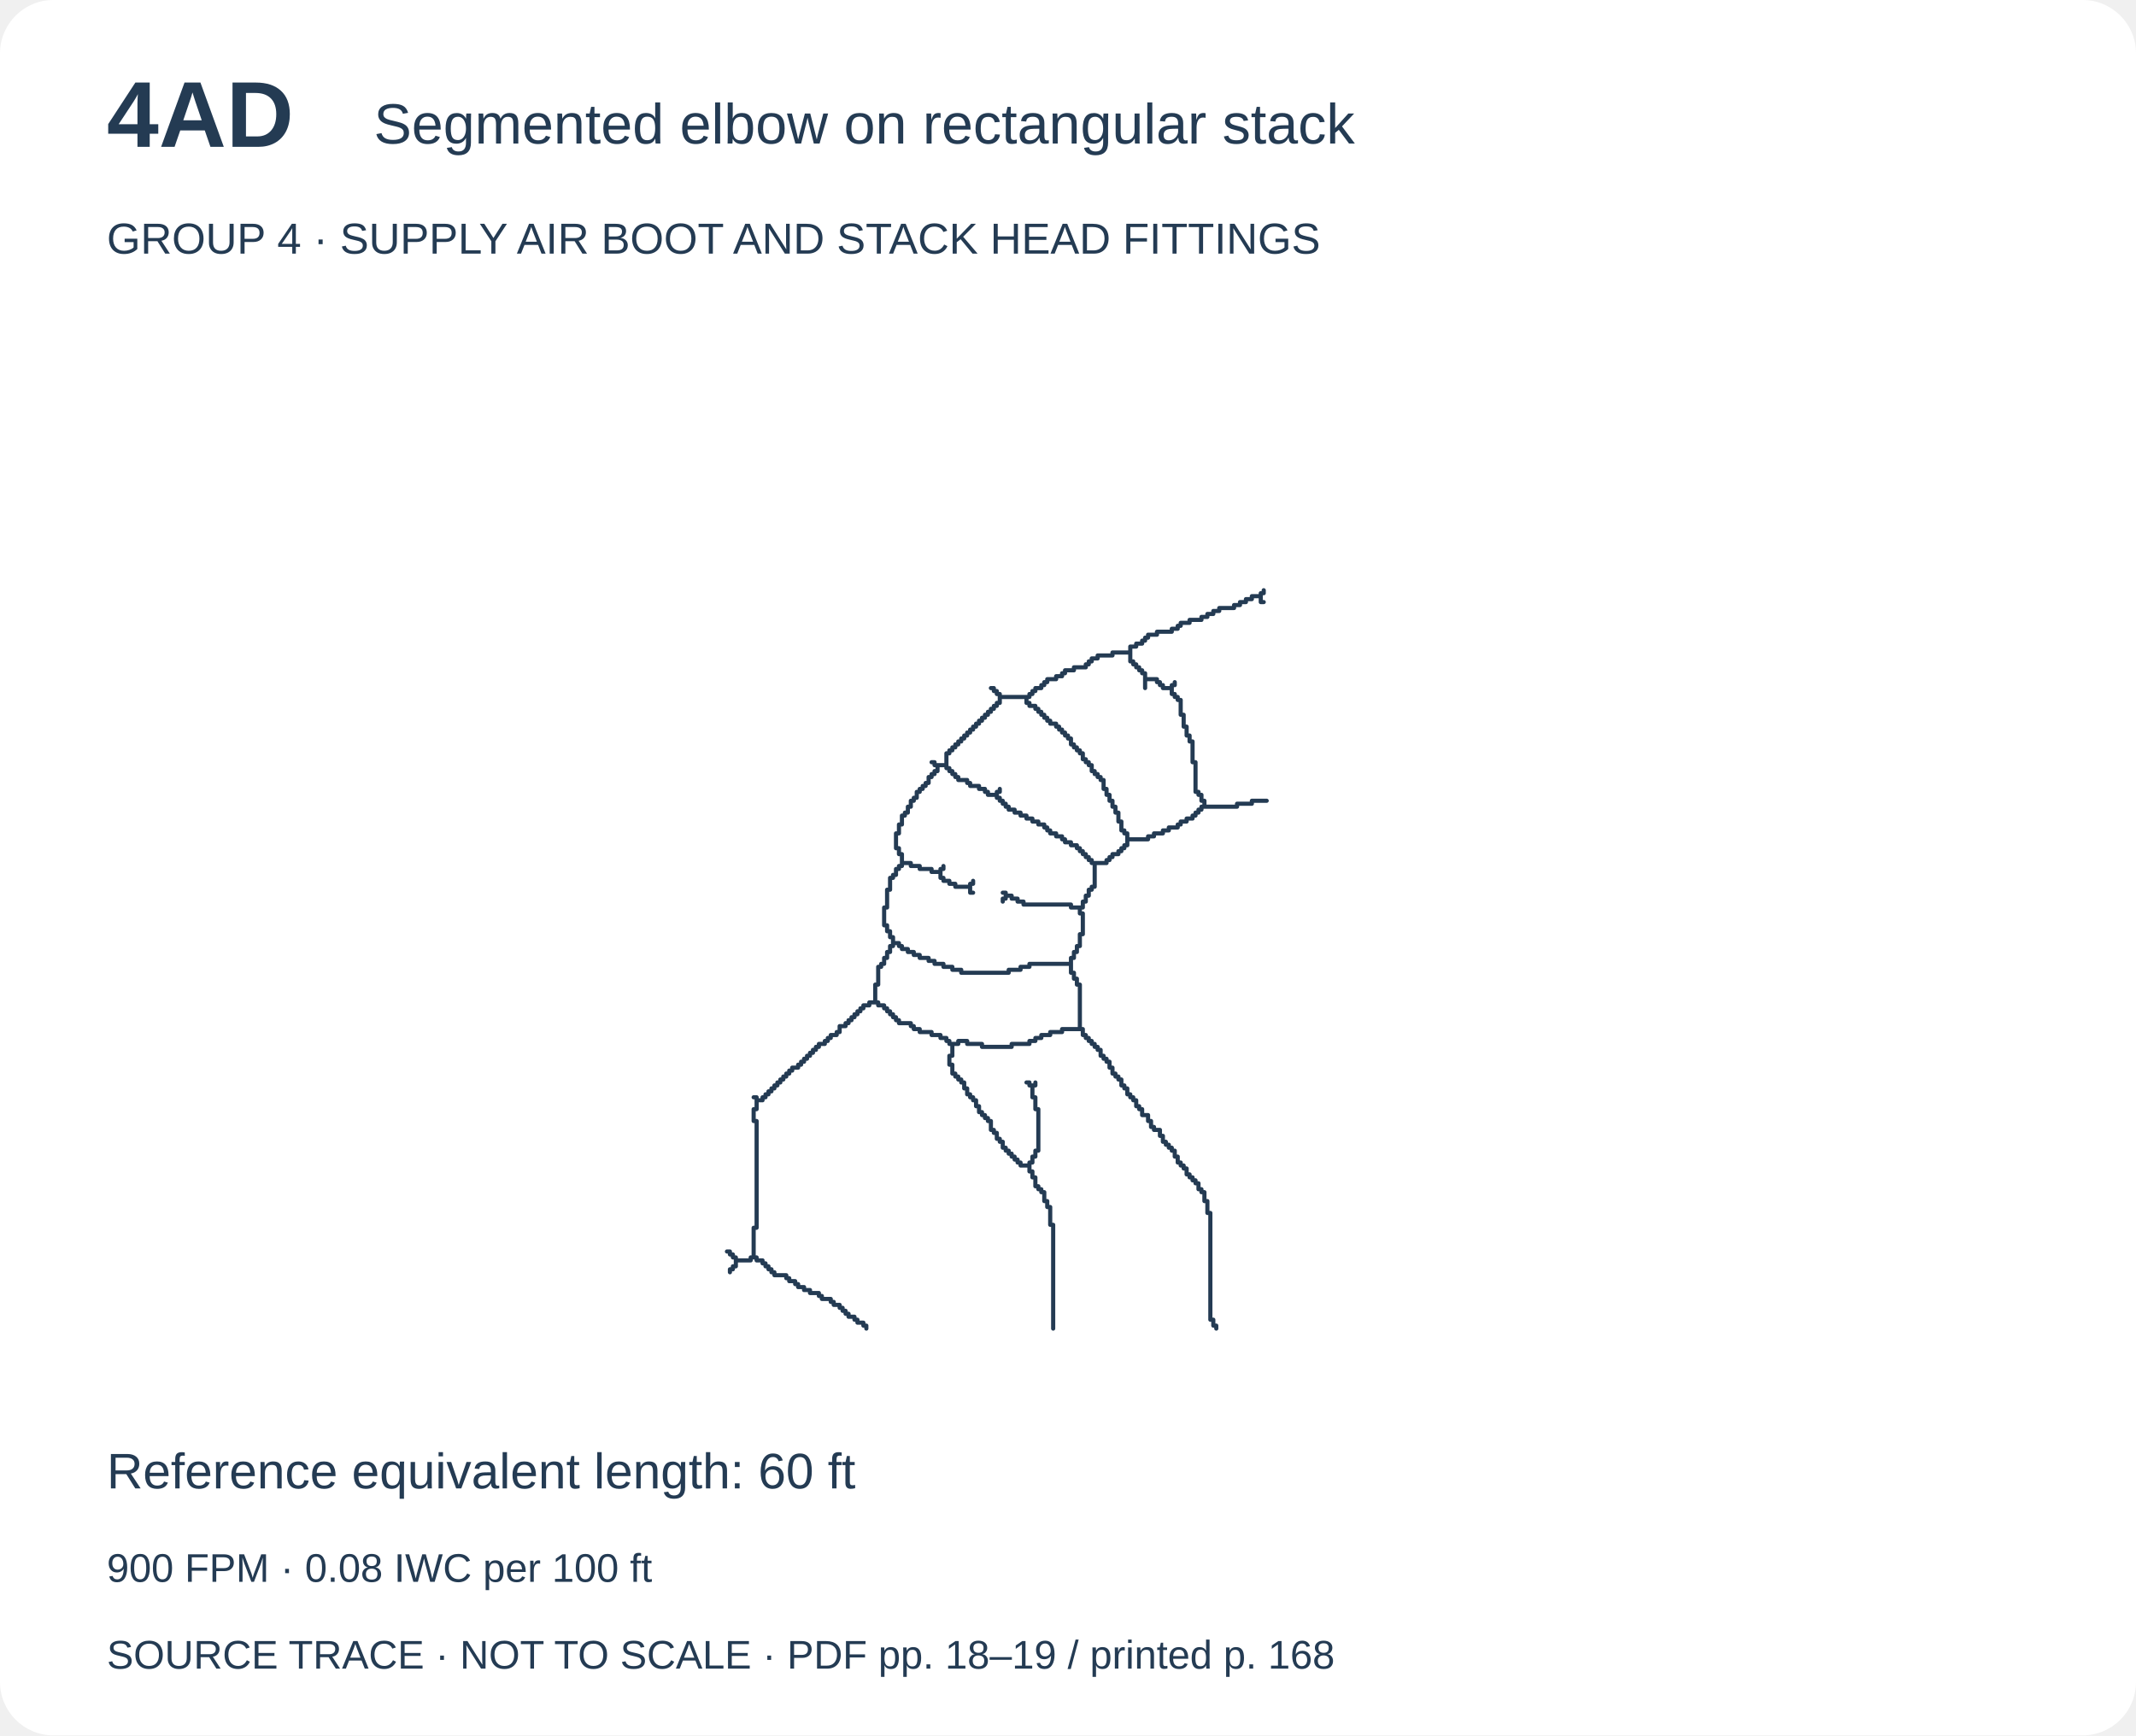
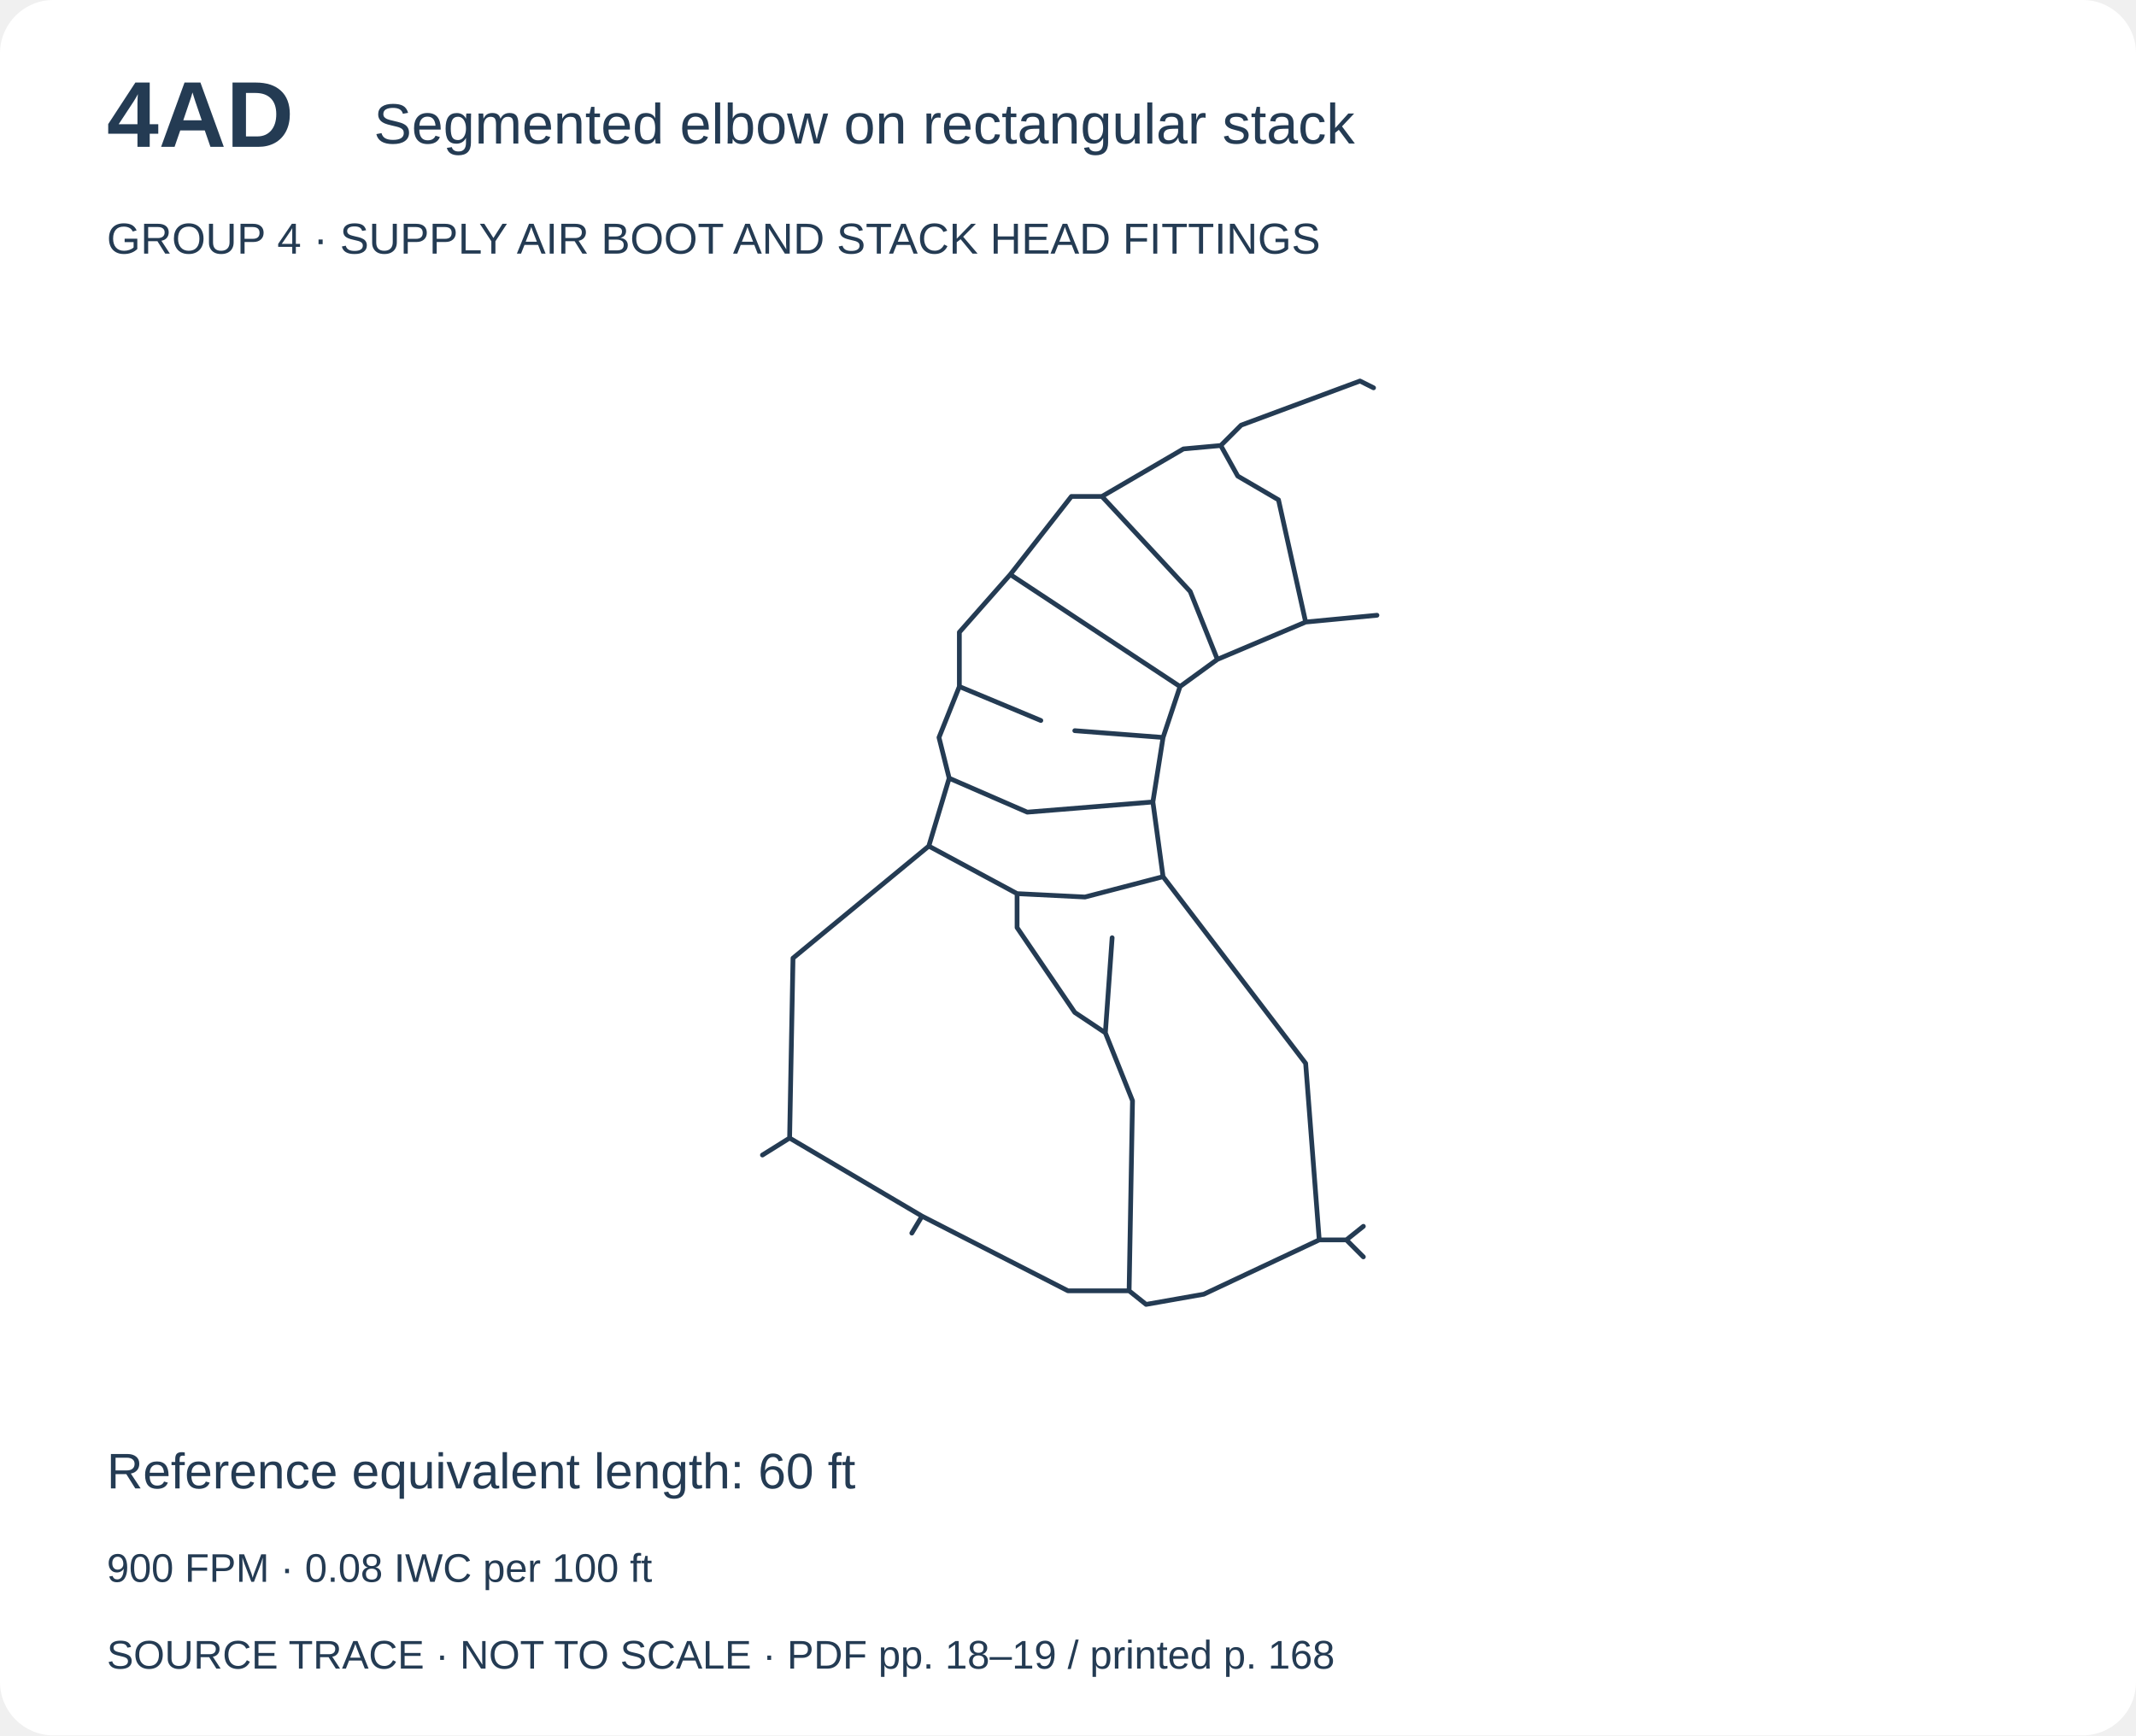
<svg xmlns="http://www.w3.org/2000/svg" width="640" height="520" viewBox="0 0 640 520" role="img" aria-labelledby="title desc">
  <style>text{font-family:Arial,sans-serif;fill:#243b53}</style>
  <rect width="640" height="520" rx="16" fill="white" />
  <text x="32" y="44" font-size="28" font-weight="700">4AD</text>
  <text x="112" y="43" font-size="17">Segmented elbow on rectangular stack</text>
  <text x="32" y="76" font-size="13">GROUP 4 · SUPPLY AIR BOOT AND STACK HEAD FITTINGS</text>
-   <svg x="55" y="104" width="530" height="295" viewBox="0 0 260 332" preserveAspectRatio="xMidYMid meet">
-     <path d="M196 82L196 83M195 83L196 83M195 83L195 84M192 84L193 84M192 84L192 85M193 84L194 84M194 84L195 84M195 84L195 85M190 85L191 85M190 85L190 86M191 85L192 85M195 85L195 86M188 86L189 86M188 86L188 87M189 86L190 86M195 86L196 86M186 87L187 87M186 87L186 88M187 87L188 87M181 88L182 88M181 88L181 89M182 88L183 88M183 88L184 88M184 88L185 88M185 88L186 88M179 89L180 89M179 89L179 90M180 89L181 89M177 90L178 90M177 90L177 91M178 90L179 90M175 91L176 91M175 91L175 92M176 91L177 91M171 92L172 92M171 92L171 93M172 92L173 92M173 92L174 92M174 92L175 92M168 93L169 93M168 93L168 94M169 93L170 93M170 93L171 93M167 94L168 94M167 94L167 95M165 95L166 95M165 95L165 96M166 95L167 95M160 96L161 96M160 96L160 97M161 96L162 96M162 96L163 96M163 96L164 96M164 96L165 96M157 97L158 97M157 97L157 98M158 97L159 97M159 97L160 97M156 98L157 98M156 98L156 99M155 99L156 99M155 99L155 100M153 100L154 100M153 100L153 101M154 100L155 100M151 101L152 101M151 101L151 102M152 101L153 101M151 102L151 103M145 103L146 103M145 103L145 104M146 103L147 103M147 103L148 103M148 103L149 103M149 103L150 103M150 103L151 103M151 103L151 104M140 104L141 104M140 104L140 105M141 104L142 104M142 104L143 104M143 104L144 104M144 104L145 104M151 104L151 105M138 105L139 105M138 105L138 106M139 105L140 105M151 105L151 106M137 106L138 106M137 106L137 107M151 106L152 106M152 106L152 107M136 107L137 107M136 107L136 108M152 107L153 107M153 107L153 108M132 108L133 108M132 108L132 109M133 108L134 108M134 108L135 108M135 108L136 108M153 108L154 108M154 108L154 109M129 109L130 109M129 109L129 110M130 109L131 109M131 109L132 109M154 109L155 109M155 109L155 110M128 110L129 110M128 110L128 111M155 110L156 110M156 110L156 111M126 111L127 111M126 111L126 112M127 111L128 111M156 111L156 112M123 112L124 112M123 112L123 113M124 112L125 112M125 112L126 112M156 112L157 112M156 112L156 113M157 112L158 112M158 112L159 112M159 112L160 112M160 112L160 113M122 113L123 113M122 113L122 114M156 113L156 114M160 113L161 113M161 113L161 114M166 113L166 114M121 114L122 114M121 114L121 115M156 114L156 115M161 114L162 114M162 114L162 115M165 114L166 114M165 114L165 115M104 115L105 115M105 115L105 116M119 115L120 115M119 115L119 116M120 115L121 115M162 115L163 115M163 115L164 115M164 115L165 115M165 115L165 116M105 116L106 116M106 116L106 117M118 116L119 116M118 116L118 117M165 116L165 117M106 117L107 117M107 117L107 118M117 117L118 117M117 117L117 118M165 117L166 117M166 117L166 118M107 118L108 118M107 118L107 119M108 118L109 118M109 118L110 118M110 118L111 118M111 118L112 118M112 118L113 118M113 118L114 118M114 118L115 118M115 118L116 118M116 118L117 118M116 118L116 119M166 118L167 118M167 118L167 119M107 119L107 120M116 119L116 120M167 119L168 119M168 119L168 120M106 120L107 120M106 120L106 121M116 120L117 120M117 120L117 121M168 120L168 121M105 121L106 121M105 121L105 122M117 121L118 121M118 121L119 121M119 121L119 122M168 121L168 122M104 122L105 122M104 122L104 123M119 122L120 122M120 122L120 123M168 122L168 123M103 123L104 123M103 123L103 124M120 123L121 123M121 123L121 124M168 123L168 124M102 124L103 124M102 124L102 125M121 124L122 124M122 124L122 125M168 124L169 124M169 124L169 125M101 125L102 125M101 125L101 126M122 125L123 125M123 125L123 126M169 125L169 126M100 126L101 126M100 126L100 127M123 126L124 126M124 126L124 127M169 126L169 127M99 127L100 127M99 127L99 128M124 127L125 127M125 127L126 127M126 127L126 128M169 127L169 128M98 128L99 128M98 128L98 129M126 128L127 128M127 128L127 129M169 128L170 128M170 128L170 129M97 129L98 129M97 129L97 130M127 129L128 129M128 129L128 130M170 129L170 130M96 130L97 130M96 130L96 131M128 130L129 130M129 130L129 131M170 130L170 131M95 131L96 131M95 131L95 132M129 131L130 131M130 131L130 132M170 131L171 131M171 131L171 132M94 132L95 132M94 132L94 133M130 132L131 132M131 132L131 133M171 132L171 133M93 133L94 133M93 133L93 134M131 133L131 134M171 133L172 133M172 133L172 134M92 134L93 134M92 134L92 135M131 134L132 134M132 134L132 135M172 134L172 135M91 135L92 135M91 135L91 136M132 135L133 135M133 135L133 136M172 135L172 136M90 136L91 136M90 136L90 137M133 136L134 136M134 136L134 137M172 136L172 137M89 137L90 137M89 137L89 138M134 137L135 137M135 137L135 138M172 137L172 138M89 138L89 139M135 138L135 139M172 138L172 139M89 139L89 140M135 139L136 139M136 139L136 140M172 139L172 140M84 140L85 140M85 140L85 141M89 140L89 141M136 140L137 140M137 140L137 141M172 140L173 140M173 140L173 141M85 141L86 141M86 141L87 141M86 141L86 142M87 141L88 141M88 141L89 141M89 141L89 142M137 141L138 141M138 141L138 142M173 141L173 142M86 142L86 143M89 142L90 142M90 142L90 143M138 142L138 143M173 142L173 143M85 143L86 143M85 143L85 144M90 143L91 143M91 143L91 144M138 143L139 143M139 143L139 144M173 143L173 144M84 144L85 144M84 144L84 145M91 144L92 144M92 144L92 145M139 144L140 144M140 144L140 145M173 144L173 145M83 145L84 145M83 145L83 146M92 145L93 145M93 145L93 146M140 145L141 145M141 145L141 146M173 145L173 146M83 146L83 147M93 146L94 146M94 146L95 146M95 146L96 146M96 146L96 147M141 146L142 146M142 146L142 147M173 146L173 147M82 147L83 147M82 147L82 148M96 147L97 147M97 147L97 148M142 147L142 148M173 147L173 148M81 148L82 148M81 148L81 149M97 148L98 148M98 148L99 148M99 148L100 148M100 148L100 149M142 148L142 149M173 148L173 149M80 149L81 149M80 149L80 150M100 149L101 149M101 149L102 149M102 149L102 150M107 149L107 150M142 149L143 149M143 149L143 150M173 149L173 150M79 150L80 150M79 150L79 151M102 150L103 150M103 150L103 151M106 150L107 150M106 150L106 151M143 150L143 151M173 150L174 150M174 150L174 151M79 151L79 152M103 151L104 151M104 151L105 151M105 151L106 151M106 151L106 152M143 151L144 151M144 151L144 152M174 151L175 151M175 151L175 152M78 152L79 152M78 152L78 153M106 152L107 152M107 152L107 153M144 152L144 153M175 152L175 153M77 153L78 153M77 153L77 154M107 153L108 153M108 153L108 154M144 153L145 153M145 153L145 154M175 153L176 153M176 153L176 154M192 153L193 153M192 153L192 154M193 153L194 153M194 153L195 153M195 153L196 153M196 153L197 153M77 154L77 155M108 154L109 154M109 154L109 155M145 154L145 155M176 154L176 155M187 154L188 154M187 154L187 155M188 154L189 154M189 154L190 154M190 154L191 154M191 154L192 154M76 155L77 155M76 155L76 156M109 155L110 155M110 155L110 156M145 155L146 155M146 155L146 156M175 155L176 155M175 155L175 156M176 155L177 155M177 155L178 155M178 155L179 155M179 155L180 155M180 155L181 155M181 155L182 155M182 155L183 155M183 155L184 155M184 155L185 155M185 155L186 155M186 155L187 155M76 156L76 157M110 156L111 156M111 156L112 156M112 156L112 157M146 156L146 157M174 156L175 156M174 156L174 157M75 157L76 157M75 157L75 158M112 157L113 157M113 157L114 157M114 157L114 158M146 157L147 157M147 157L147 158M173 157L174 157M173 157L173 158M74 158L75 158M74 158L74 159M114 158L115 158M115 158L116 158M116 158L116 159M147 158L147 159M172 158L173 158M172 158L172 159M74 159L74 160M116 159L117 159M117 159L118 159M118 159L118 160M147 159L147 160M170 159L171 159M170 159L170 160M171 159L172 159M74 160L74 161M118 160L119 160M119 160L120 160M120 160L120 161M147 160L148 160M148 160L148 161M168 160L169 160M168 160L168 161M169 160L170 160M73 161L74 161M73 161L73 162M120 161L121 161M121 161L122 161M122 161L122 162M148 161L148 162M167 161L168 161M167 161L167 162M73 162L73 163M122 162L123 162M123 162L123 163M148 162L148 163M164 162L165 162M164 162L164 163M165 162L166 162M166 162L167 162M73 163L73 164M123 163L124 163M124 163L124 164M148 163L149 163M149 163L149 164M162 163L163 163M162 163L162 164M163 163L164 163M72 164L73 164M72 164L72 165M124 164L125 164M125 164L126 164M126 164L126 165M149 164L150 164M150 164L150 165M159 164L160 164M159 164L159 165M160 164L161 164M161 164L162 164M72 165L72 166M126 165L127 165M127 165L128 165M128 165L128 166M150 165L150 166M157 165L158 165M157 165L157 166M158 165L159 165M72 166L72 167M128 166L129 166M129 166L129 167M150 166L151 166M150 166L150 167M151 166L152 166M152 166L153 166M153 166L154 166M154 166L155 166M155 166L156 166M156 166L157 166M72 167L72 168M129 167L130 167M130 167L131 167M131 167L131 168M150 167L150 168M72 168L72 169M131 168L132 168M132 168L133 168M133 168L133 169M149 168L150 168M149 168L149 169M72 169L73 169M73 169L73 170M133 169L134 169M134 169L134 170M148 169L149 169M148 169L148 170M73 170L73 171M134 170L135 170M135 170L135 171M147 170L148 170M147 170L147 171M73 171L74 171M74 171L74 172M135 171L136 171M136 171L136 172M145 171L146 171M145 171L145 172M146 171L147 171M74 172L74 173M136 172L137 172M137 172L137 173M144 172L145 172M144 172L144 173M74 173L74 174M137 173L138 173M138 173L138 174M143 173L144 173M143 173L143 174M74 174L75 174M74 174L74 175M75 174L76 174M76 174L77 174M77 174L77 175M138 174L139 174M139 174L140 174M139 174L139 175M140 174L141 174M141 174L142 174M142 174L143 174M73 175L74 175M73 175L73 176M77 175L78 175M78 175L79 175M79 175L80 175M80 175L80 176M88 175L88 176M139 175L139 176M72 176L73 176M72 176L72 177M80 176L81 176M81 176L82 176M82 176L83 176M83 176L84 176M84 176L84 177M87 176L88 176M87 176L87 177M139 176L139 177M72 177L72 178M84 177L85 177M85 177L86 177M86 177L87 177M87 177L87 178M139 177L139 178M71 178L72 178M71 178L71 179M87 178L87 179M139 178L139 179M70 179L71 179M70 179L70 180M87 179L88 179M88 179L88 180M139 179L139 180M70 180L70 181M88 180L89 180M89 180L90 180M90 180L90 181M98 180L98 181M139 180L139 181M70 181L70 182M90 181L91 181M91 181L92 181M92 181L92 182M97 181L98 181M97 181L97 182M139 181L139 182M70 182L70 183M92 182L93 182M93 182L94 182M94 182L95 182M95 182L96 182M96 182L97 182M97 182L97 183M138 182L139 182M138 182L138 183M69 183L70 183M69 183L69 184M97 183L97 184M137 183L138 183M137 183L137 184M69 184L69 185M97 184L98 184M108 184L109 184M109 184L109 185M137 184L137 185M69 185L69 186M109 185L110 185M109 185L109 186M110 185L111 185M111 185L111 186M136 185L137 185M136 185L136 186M69 186L69 187M108 186L109 186M108 186L108 187M111 186L112 186M112 186L113 186M113 186L113 187M136 186L136 187M69 187L69 188M113 187L114 187M114 187L115 187M115 187L115 188M135 187L136 187M135 187L135 188M69 188L69 189M115 188L116 188M116 188L117 188M117 188L118 188M118 188L119 188M119 188L120 188M120 188L121 188M121 188L122 188M122 188L123 188M123 188L124 188M124 188L125 188M125 188L126 188M126 188L127 188M127 188L128 188M128 188L129 188M129 188L130 188M130 188L131 188M131 188L131 189M135 188L135 189M68 189L69 189M68 189L68 190M131 189L132 189M132 189L133 189M133 189L134 189M134 189L135 189M134 189L134 190M68 190L68 191M134 190L134 191M68 191L68 192M134 191L135 191M135 191L135 192M68 192L68 193M135 192L135 193M68 193L68 194M135 193L135 194M68 194L68 195M135 194L135 195M68 195L69 195M69 195L69 196M135 195L135 196M69 196L69 197M135 196L135 197M69 197L70 197M70 197L70 198M135 197L135 198M70 198L70 199M134 198L135 198M134 198L134 199M70 199L71 199M71 199L71 200M134 199L134 200M71 200L71 201M134 200L134 201M71 201L72 201M71 201L71 202M72 201L73 201M73 201L73 202M134 201L134 202M70 202L71 202M70 202L70 203M73 202L74 202M74 202L74 203M133 202L134 202M133 202L133 203M70 203L70 204M74 203L75 203M75 203L76 203M76 203L76 204M133 203L133 204M69 204L70 204M69 204L69 205M76 204L77 204M77 204L78 204M78 204L78 205M132 204L133 204M132 204L132 205M69 205L69 206M78 205L79 205M79 205L80 205M80 205L80 206M132 205L132 206M68 206L69 206M68 206L68 207M80 206L81 206M81 206L82 206M82 206L83 206M83 206L83 207M131 206L132 206M131 206L131 207M68 207L68 208M83 207L84 207M84 207L85 207M85 207L85 208M131 207L131 208M67 208L68 208M67 208L67 209M85 208L86 208M86 208L87 208M87 208L88 208M88 208L88 209M117 208L118 208M117 208L117 209M118 208L119 208M119 208L120 208M120 208L121 208M121 208L122 208M122 208L123 208M123 208L124 208M124 208L125 208M125 208L126 208M126 208L127 208M127 208L128 208M128 208L129 208M129 208L130 208M130 208L131 208M131 208L131 209M66 209L67 209M66 209L66 210M88 209L89 209M89 209L90 209M90 209L91 209M91 209L91 210M114 209L115 209M114 209L114 210M115 209L116 209M116 209L117 209M131 209L131 210M66 210L66 211M91 210L92 210M92 210L93 210M93 210L94 210M94 210L94 211M110 210L111 210M110 210L110 211M111 210L112 210M112 210L113 210M113 210L114 210M131 210L131 211M66 211L66 212M94 211L95 211M95 211L96 211M96 211L97 211M97 211L98 211M98 211L99 211M99 211L100 211M100 211L101 211M101 211L102 211M102 211L103 211M103 211L104 211M104 211L105 211M105 211L106 211M106 211L107 211M107 211L108 211M108 211L109 211M109 211L110 211M131 211L132 211M132 211L132 212M66 212L66 213M132 212L132 213M66 213L66 214M132 213L133 213M133 213L133 214M66 214L66 215M133 214L133 215M65 215L66 215M65 215L65 216M133 215L134 215M134 215L134 216M65 216L65 217M134 216L134 217M65 217L65 218M134 217L134 218M65 218L65 219M134 218L134 219M65 219L65 220M134 219L134 220M65 220L65 221M134 220L134 221M63 221L64 221M63 221L63 222M64 221L65 221M65 221L66 221M66 221L66 222M134 221L134 222M61 222L62 222M61 222L61 223M62 222L63 222M66 222L67 222M67 222L68 222M68 222L68 223M134 222L134 223M60 223L61 223M60 223L60 224M68 223L69 223M69 223L69 224M134 223L134 224M59 224L60 224M59 224L59 225M69 224L70 224M70 224L70 225M134 224L134 225M58 225L59 225M58 225L58 226M70 225L71 225M71 225L71 226M134 225L134 226M57 226L58 226M57 226L57 227M71 226L72 226M72 226L72 227M134 226L134 227M56 227L57 227M56 227L56 228M72 227L73 227M73 227L73 228M134 227L134 228M55 228L56 228M55 228L55 229M73 228L74 228M74 228L75 228M75 228L76 228M76 228L77 228M77 228L77 229M134 228L134 229M53 229L54 229M53 229L53 230M54 229L55 229M77 229L78 229M78 229L78 230M134 229L134 230M53 230L53 231M78 230L79 230M79 230L80 230M80 230L80 231M128 230L129 230M128 230L128 231M129 230L130 230M130 230L131 230M131 230L132 230M132 230L133 230M133 230L134 230M134 230L135 230M135 230L135 231M52 231L53 231M52 231L52 232M80 231L81 231M81 231L82 231M82 231L83 231M83 231L84 231M84 231L84 232M124 231L125 231M124 231L124 232M125 231L126 231M126 231L127 231M127 231L128 231M135 231L135 232M50 232L51 232M50 232L50 233M51 232L52 232M84 232L85 232M85 232L86 232M86 232L87 232M87 232L87 233M121 232L122 232M121 232L121 233M122 232L123 232M123 232L124 232M135 232L136 232M136 232L136 233M49 233L50 233M49 233L49 234M87 233L88 233M88 233L89 233M89 233L89 234M119 233L120 233M119 233L119 234M120 233L121 233M136 233L137 233M137 233L137 234M48 234L49 234M48 234L48 235M89 234L90 234M90 234L90 235M93 234L94 234M93 234L93 235M94 234L95 234M95 234L96 234M96 234L96 235M117 234L118 234M117 234L117 235M118 234L119 234M137 234L138 234M138 234L138 235M46 235L47 235M46 235L46 236M47 235L48 235M90 235L91 235M91 235L92 235M91 235L91 236M92 235L93 235M96 235L97 235M97 235L98 235M98 235L99 235M99 235L100 235M100 235L101 235M101 235L101 236M111 235L112 235M111 235L111 236M112 235L113 235M113 235L114 235M114 235L115 235M115 235L116 235M116 235L117 235M138 235L139 235M139 235L139 236M45 236L46 236M45 236L45 237M91 236L91 237M101 236L102 236M102 236L103 236M103 236L104 236M104 236L105 236M105 236L106 236M106 236L107 236M107 236L108 236M108 236L109 236M109 236L110 236M110 236L111 236M139 236L140 236M140 236L140 237M44 237L45 237M44 237L44 238M91 237L91 238M140 237L141 237M141 237L141 238M43 238L44 238M43 238L43 239M91 238L91 239M141 238L141 239M42 239L43 239M42 239L42 240M90 239L91 239M90 239L90 240M141 239L142 239M142 239L142 240M41 240L42 240M41 240L41 241M90 240L90 241M142 240L143 240M143 240L143 241M40 241L41 241M40 241L40 242M90 241L90 242M143 241L144 241M144 241L144 242M39 242L40 242M39 242L39 243M90 242L91 242M91 242L91 243M144 242L144 243M37 243L38 243M37 243L37 244M38 243L39 243M91 243L91 244M144 243L145 243M145 243L145 244M36 244L37 244M36 244L36 245M91 244L91 245M145 244L145 245M35 245L36 245M35 245L35 246M91 245L92 245M92 245L92 246M145 245L146 245M146 245L146 246M34 246L35 246M34 246L34 247M92 246L93 246M93 246L93 247M146 246L147 246M147 246L147 247M33 247L34 247M33 247L33 248M93 247L94 247M94 247L94 248M147 247L148 247M148 247L148 248M32 248L33 248M32 248L32 249M94 248L95 248M95 248L95 249M116 248L117 248M117 248L117 249M119 248L119 249M148 248L148 249M31 249L32 249M31 249L31 250M95 249L95 250M117 249L118 249M118 249L119 249M118 249L118 250M148 249L149 249M149 249L149 250M30 250L31 250M30 250L30 251M95 250L96 250M96 250L96 251M118 250L118 251M149 250L150 250M150 250L150 251M29 251L30 251M29 251L29 252M96 251L96 252M118 251L118 252M150 251L150 252M28 252L29 252M28 252L28 253M96 252L97 252M97 252L97 253M118 252L118 253M150 252L151 252M151 252L151 253M24 253L25 253M25 253L25 254M27 253L28 253M27 253L27 254M97 253L98 253M98 253L98 254M118 253L119 253M119 253L119 254M151 253L152 253M152 253L152 254M25 254L26 254M25 254L25 255M26 254L27 254M98 254L99 254M99 254L99 255M119 254L119 255M152 254L153 254M153 254L153 255M25 255L25 256M99 255L99 256M119 255L119 256M153 255L153 256M25 256L25 257M99 256L100 256M100 256L100 257M119 256L119 257M153 256L154 256M154 256L154 257M24 257L25 257M24 257L24 258M100 257L100 258M119 257L120 257M120 257L120 258M154 257L155 257M155 257L155 258M24 258L24 259M100 258L101 258M101 258L101 259M120 258L120 259M155 258L155 259M24 259L24 260M101 259L102 259M102 259L102 260M120 259L120 260M155 259L156 259M156 259L157 259M157 259L157 260M24 260L24 261M102 260L103 260M103 260L103 261M120 260L120 261M157 260L157 261M24 261L25 261M25 261L25 262M103 261L104 261M104 261L104 262M120 261L120 262M157 261L158 261M158 261L158 262M25 262L25 263M104 262L104 263M120 262L120 263M158 262L158 263M25 263L25 264M104 263L104 264M120 263L120 264M158 263L159 263M159 263L159 264M25 264L25 265M104 264L105 264M105 264L105 265M120 264L120 265M159 264L160 264M160 264L161 264M161 264L161 265M25 265L25 266M105 265L106 265M106 265L106 266M120 265L120 266M161 265L161 266M25 266L25 267M106 266L106 267M120 266L120 267M161 266L162 266M162 266L162 267M25 267L25 268M106 267L107 267M107 267L107 268M120 267L120 268M162 267L162 268M25 268L25 269M107 268L108 268M108 268L108 269M120 268L120 269M162 268L163 268M163 268L163 269M25 269L25 270M108 269L108 270M120 269L120 270M163 269L164 269M164 269L164 270M25 270L25 271M108 270L109 270M109 270L109 271M120 270L120 271M164 270L165 270M165 270L165 271M25 271L25 272M109 271L110 271M110 271L110 272M119 271L120 271M119 271L119 272M165 271L166 271M166 271L166 272M25 272L25 273M110 272L111 272M111 272L111 273M119 272L119 273M166 272L166 273M25 273L25 274M111 273L112 273M112 273L112 274M118 273L119 273M118 273L118 274M166 273L167 273M167 273L167 274M25 274L25 275M112 274L113 274M113 274L113 275M118 274L118 275M167 274L167 275M25 275L25 276M113 275L114 275M114 275L114 276M117 275L118 275M117 275L117 276M167 275L168 275M168 275L168 276M25 276L25 277M114 276L115 276M115 276L116 276M116 276L117 276M117 276L117 277M168 276L169 276M169 276L169 277M25 277L25 278M117 277L117 278M169 277L170 277M170 277L170 278M25 278L25 279M117 278L118 278M118 278L118 279M170 278L170 279M25 279L25 280M118 279L118 280M170 279L171 279M171 279L171 280M25 280L25 281M118 280L119 280M119 280L119 281M171 280L172 280M172 280L172 281M25 281L25 282M119 281L119 282M172 281L173 281M173 281L173 282M25 282L25 283M119 282L119 283M173 282L174 282M174 282L174 283M25 283L25 284M119 283L120 283M120 283L120 284M174 283L174 284M25 284L25 285M120 284L121 284M121 284L121 285M174 284L175 284M175 284L175 285M25 285L25 286M121 285L122 285M122 285L122 286M175 285L176 285M176 285L176 286M25 286L25 287M122 286L122 287M176 286L176 287M25 287L25 288M122 287L122 288M176 287L176 288M25 288L25 289M122 288L123 288M123 288L123 289M176 288L177 288M177 288L177 289M25 289L25 290M123 289L123 290M177 289L177 290M25 290L25 291M123 290L124 290M124 290L124 291M177 290L177 291M25 291L25 292M124 291L124 292M177 291L177 292M25 292L25 293M124 292L124 293M177 292L178 292M178 292L178 293M25 293L25 294M124 293L124 294M178 293L178 294M25 294L25 295M124 294L124 295M178 294L178 295M25 295L25 296M124 295L124 296M178 295L178 296M25 296L25 297M124 296L125 296M125 296L125 297M178 296L178 297M24 297L25 297M24 297L24 298M125 297L125 298M178 297L178 298M24 298L24 299M125 298L125 299M178 298L178 299M24 299L24 300M125 299L125 300M178 299L178 300M24 300L24 301M125 300L125 301M178 300L178 301M24 301L24 302M125 301L125 302M178 301L178 302M24 302L24 303M125 302L125 303M178 302L178 303M24 303L24 304M125 303L125 304M178 303L178 304M24 304L24 305M125 304L125 305M178 304L178 305M15 305L16 305M16 305L16 306M24 305L24 306M125 305L125 306M178 305L178 306M16 306L17 306M17 306L17 307M24 306L24 307M125 306L125 307M178 306L178 307M17 307L18 307M18 307L18 308M23 307L24 307M23 307L23 308M24 307L25 307M25 307L25 308M125 307L125 308M178 307L178 308M18 308L19 308M18 308L18 309M19 308L20 308M20 308L21 308M21 308L22 308M22 308L23 308M25 308L26 308M26 308L27 308M27 308L27 309M125 308L125 309M178 308L178 309M18 309L18 310M27 309L28 309M28 309L28 310M125 309L125 310M178 309L178 310M17 310L18 310M17 310L17 311M28 310L29 310M29 310L29 311M125 310L125 311M178 310L178 311M16 311L17 311M16 311L16 312M29 311L30 311M30 311L30 312M125 311L125 312M178 311L178 312M30 312L31 312M31 312L31 313M125 312L125 313M178 312L178 313M31 313L32 313M32 313L33 313M33 313L34 313M34 313L35 313M35 313L35 314M125 313L125 314M178 313L178 314M35 314L36 314M36 314L36 315M125 314L125 315M178 314L178 315M36 315L37 315M37 315L38 315M38 315L38 316M125 315L125 316M178 315L178 316M38 316L39 316M39 316L39 317M125 316L125 317M178 316L178 317M39 317L40 317M40 317L41 317M41 317L41 318M125 317L125 318M178 317L178 318M41 318L42 318M42 318L43 318M43 318L43 319M125 318L125 319M178 318L178 319M43 319L44 319M44 319L45 319M45 319L46 319M46 319L46 320M125 319L125 320M178 319L178 320M46 320L47 320M47 320L47 321M125 320L125 321M178 320L178 321M47 321L48 321M48 321L49 321M49 321L50 321M50 321L50 322M125 321L125 322M178 321L178 322M50 322L51 322M51 322L51 323M125 322L125 323M178 322L178 323M51 323L52 323M52 323L53 323M53 323L53 324M125 323L125 324M178 323L178 324M53 324L54 324M54 324L54 325M125 324L125 325M178 324L178 325M54 325L55 325M55 325L55 326M125 325L125 326M178 325L178 326M55 326L56 326M56 326L56 327M125 326L125 327M178 326L178 327M56 327L57 327M57 327L58 327M58 327L58 328M125 327L125 328M178 327L178 328M58 328L59 328M59 328L59 329M125 328L125 329M178 328L179 328M179 328L179 329M59 329L60 329M60 329L61 329M61 329L61 330M125 329L125 330M179 329L179 330M61 330L62 330M62 330L62 331M125 330L125 331M179 330L180 330M180 330L180 331" fill="none" stroke="#243b53" stroke-width="1.4" stroke-linecap="round" stroke-linejoin="round" />
+   <svg x="55" y="104" width="530" height="295" viewBox="67 74 198 290" preserveAspectRatio="xMidYMid meet">
+     <path d="M256 86L252 84L217 97L211 103M211 103L200 104L176 118M211 103L216 112L228 119L236 155M176 118L167 118L149 141M176 118L202 146L210 166M149 141L134 158L134 174M149 141L199 174M257 153L236 155M236 155L210 166M210 166L199 174M134 174L158 184M134 174L128 189L131 201M199 174L194 189M168 187L194 189M194 189L191 208M131 201L154 211L191 208M131 201L125 221M191 208L194 230M125 221L85 254L84 307M125 221L151 235M194 230L171 236L151 235M194 230L236 285L240 337M151 235L151 245L168 270L177 276M179 248L177 276M177 276L185 296L184 352M84 307L76 312M84 307L123 330M123 330L166 352L184 352M123 330L120 335M253 333L248 337M240 337L248 337M240 337L206 353L189 356L184 352M248 337L253 342" fill="none" stroke="#243b53" stroke-width="1.4" stroke-linecap="round" stroke-linejoin="round" />
  </svg>
  <text x="32" y="446" font-size="15">Reference equivalent length: 60 ft</text>
  <text x="32" y="474" font-size="12">900 FPM · 0.08 IWC per 100 ft</text>
  <text x="32" y="500" font-size="12">SOURCE TRACE · NOT TO SCALE · PDF pp. 18–19 / printed p. 168</text>
</svg>
